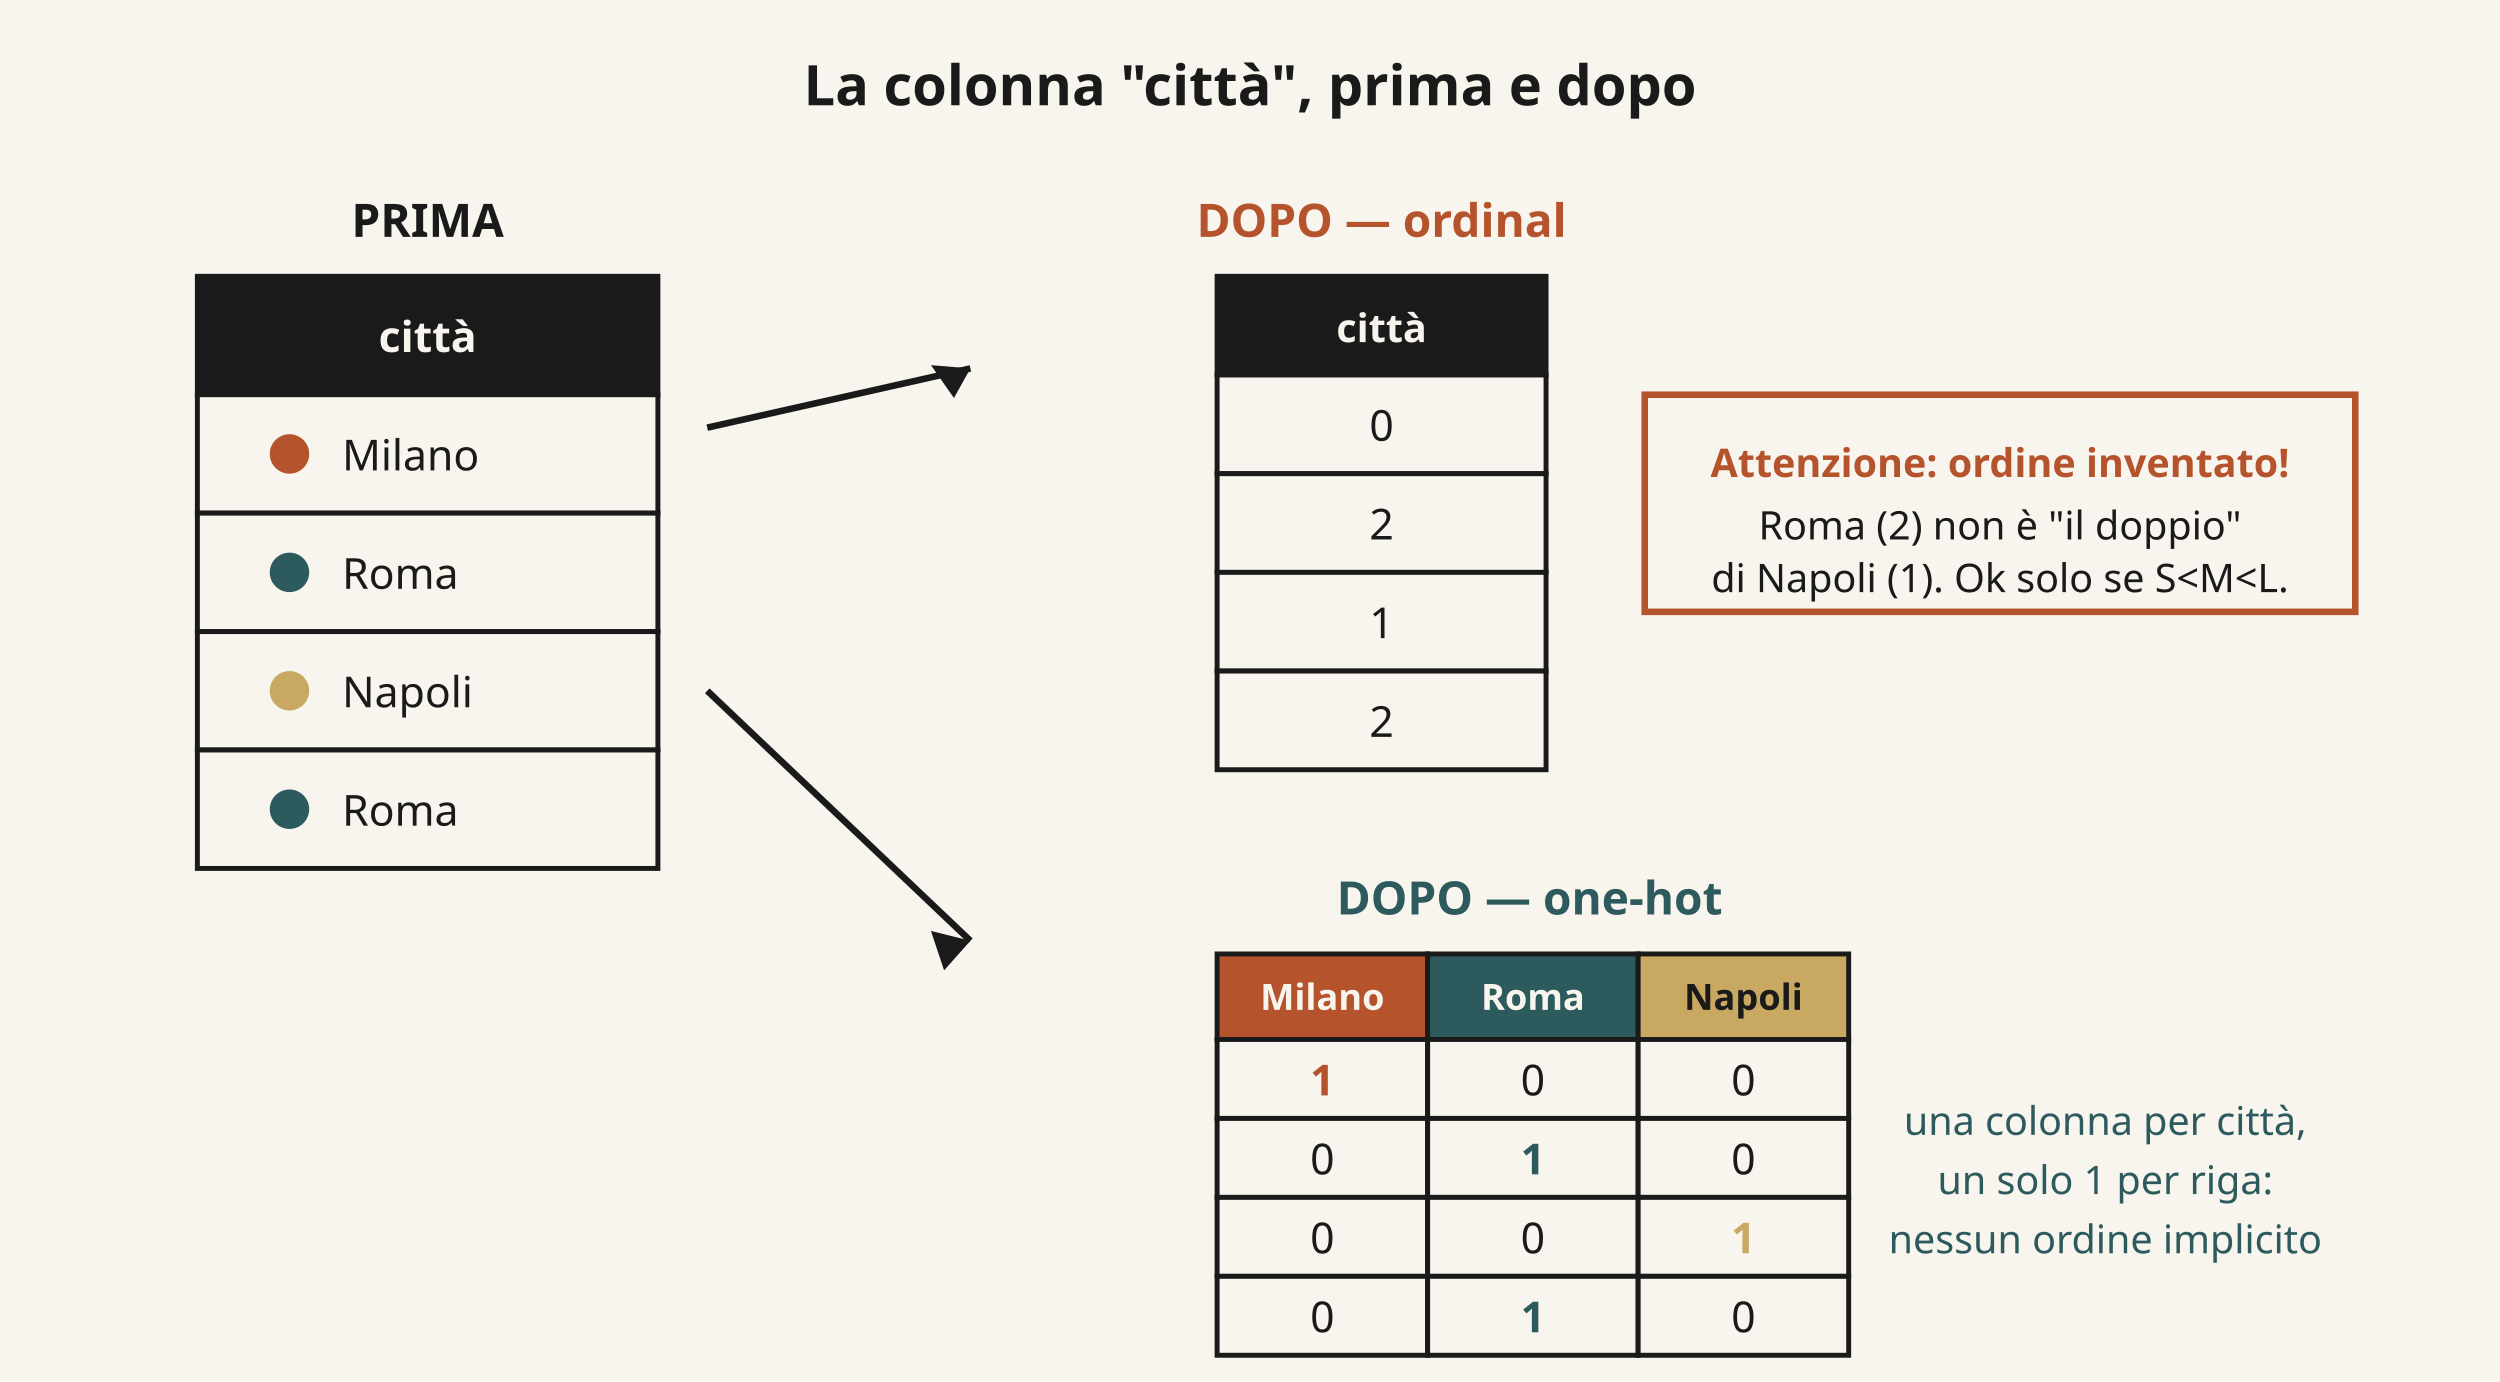
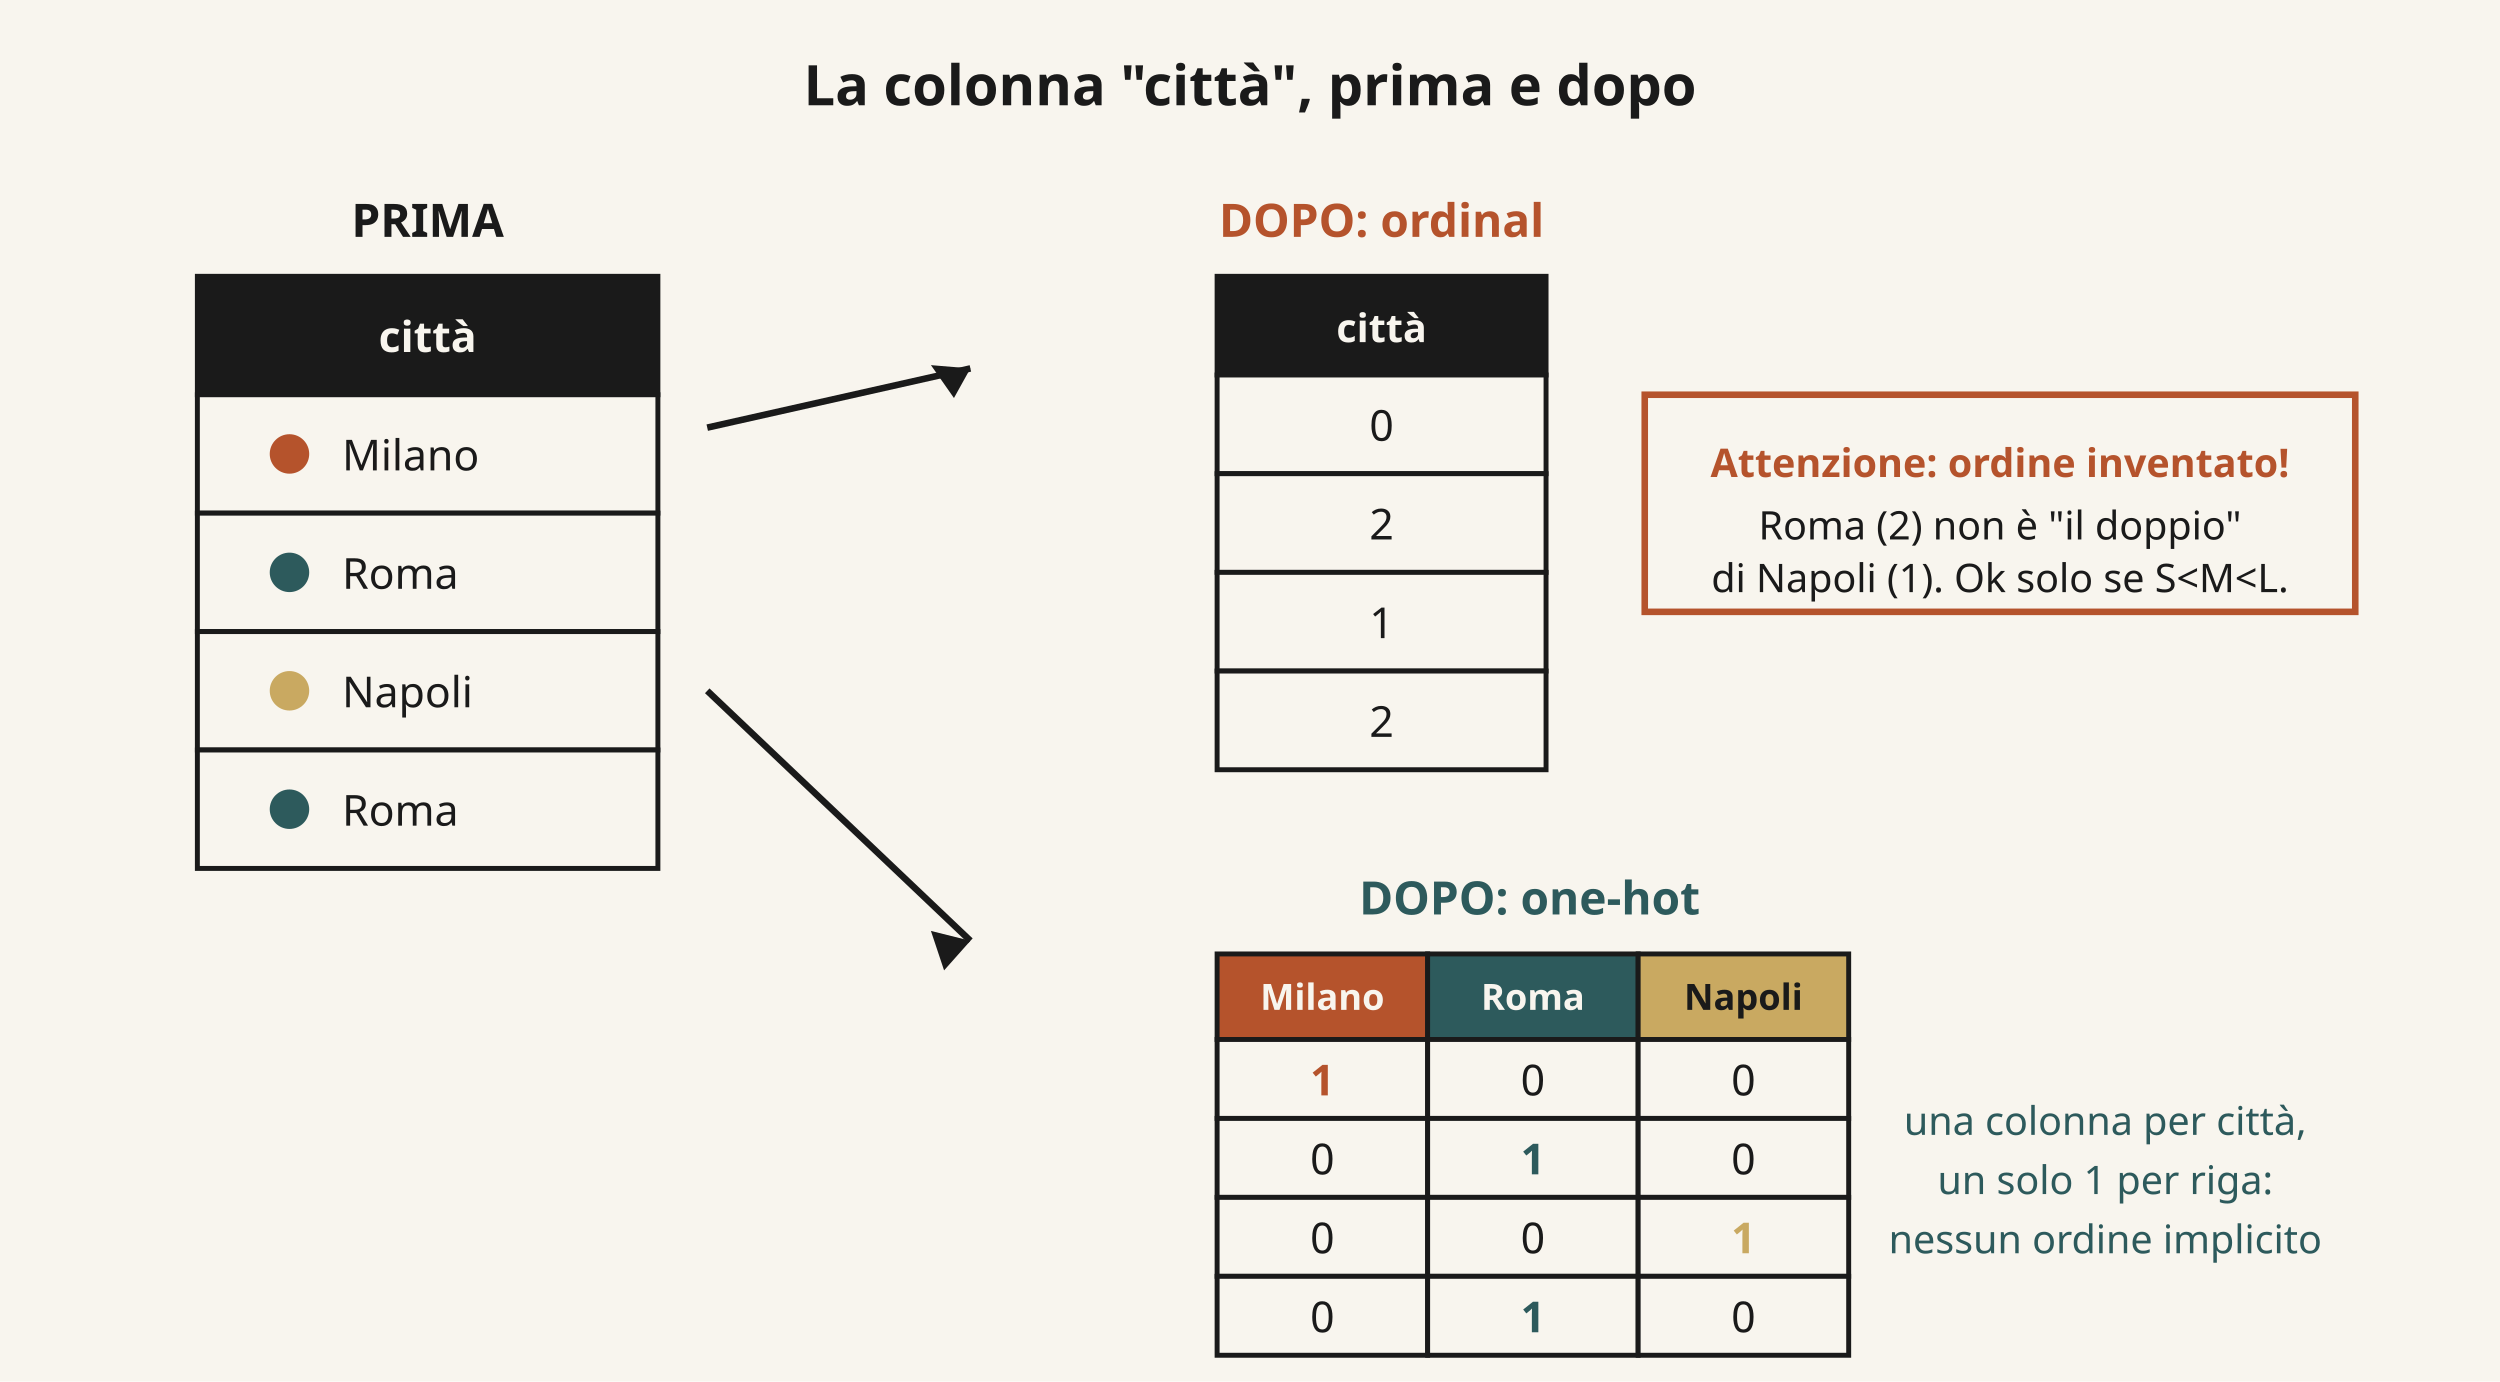
<svg xmlns="http://www.w3.org/2000/svg" viewBox="0 0 760 420" width="100%" role="img" aria-label="Tabella prima e dopo la codifica: la colonna città diventa una colonna di interi con ordinal encoding oppure tre colonne binarie con one-hot encoding">
  <rect x="0" y="0" width="760" height="420" fill="#F8F5EE" />
  <text x="380" y="32" text-anchor="middle" font-family="sans-serif" font-size="17" font-weight="bold" fill="#1A1A1A">La colonna "città", prima e dopo</text>
  <text x="130" y="72" text-anchor="middle" font-family="sans-serif" font-size="14" font-weight="bold" fill="#1A1A1A">PRIMA</text>
  <g stroke="#1A1A1A" stroke-width="1.5">
    <rect x="60" y="84" width="140" height="36" fill="#1A1A1A" />
    <rect x="60" y="120" width="140" height="36" fill="#F8F5EE" />
    <rect x="60" y="156" width="140" height="36" fill="#F8F5EE" />
    <rect x="60" y="192" width="140" height="36" fill="#F8F5EE" />
    <rect x="60" y="228" width="140" height="36" fill="#F8F5EE" />
  </g>
  <text x="130" y="107" text-anchor="middle" font-family="sans-serif" font-size="13" font-weight="bold" fill="#F8F5EE">città</text>
  <circle cx="88" cy="138" r="6" fill="#B5532C" />
  <text x="104" y="143" font-family="sans-serif" font-size="13" fill="#1A1A1A">Milano</text>
  <circle cx="88" cy="174" r="6" fill="#2D5A5C" />
  <text x="104" y="179" font-family="sans-serif" font-size="13" fill="#1A1A1A">Roma</text>
  <circle cx="88" cy="210" r="6" fill="#C9A961" />
  <text x="104" y="215" font-family="sans-serif" font-size="13" fill="#1A1A1A">Napoli</text>
  <circle cx="88" cy="246" r="6" fill="#2D5A5C" />
  <text x="104" y="251" font-family="sans-serif" font-size="13" fill="#1A1A1A">Roma</text>
  <line x1="215" y1="130" x2="295" y2="112" stroke="#1A1A1A" stroke-width="2" />
  <path d="M 295 112 l -12 -1 l 7 10 z" fill="#1A1A1A" />
  <line x1="215" y1="210" x2="295" y2="286" stroke="#1A1A1A" stroke-width="2" />
  <path d="M 295 286 l -12 -3 l 4 12 z" fill="#1A1A1A" />
-   <text x="420" y="72" text-anchor="middle" font-family="sans-serif" font-size="14" font-weight="bold" fill="#B5532C">DOPO — ordinal</text>
+   <text x="420" y="72" text-anchor="middle" font-family="sans-serif" font-size="14" font-weight="bold" fill="#B5532C">DOPO: ordinal</text>
  <g stroke="#1A1A1A" stroke-width="1.5">
    <rect x="370" y="84" width="100" height="30" fill="#1A1A1A" />
    <rect x="370" y="114" width="100" height="30" fill="#F8F5EE" />
    <rect x="370" y="144" width="100" height="30" fill="#F8F5EE" />
    <rect x="370" y="174" width="100" height="30" fill="#F8F5EE" />
    <rect x="370" y="204" width="100" height="30" fill="#F8F5EE" />
  </g>
  <text x="420" y="104" text-anchor="middle" font-family="sans-serif" font-size="12" font-weight="bold" fill="#F8F5EE">città</text>
  <text x="420" y="134" text-anchor="middle" font-family="sans-serif" font-size="13" fill="#1A1A1A">0</text>
  <text x="420" y="164" text-anchor="middle" font-family="sans-serif" font-size="13" fill="#1A1A1A">2</text>
  <text x="420" y="194" text-anchor="middle" font-family="sans-serif" font-size="13" fill="#1A1A1A">1</text>
  <text x="420" y="224" text-anchor="middle" font-family="sans-serif" font-size="13" fill="#1A1A1A">2</text>
  <rect x="500" y="120" width="216" height="66" fill="#F8F5EE" stroke="#B5532C" stroke-width="2" />
  <text x="608" y="145" text-anchor="middle" font-family="sans-serif" font-size="12" font-weight="bold" fill="#B5532C">Attenzione: ordine inventato!</text>
  <text x="608" y="164" text-anchor="middle" font-family="sans-serif" font-size="12" fill="#1A1A1A">Roma (2) non è "il doppio"</text>
  <text x="608" y="180" text-anchor="middle" font-family="sans-serif" font-size="12" fill="#1A1A1A">di Napoli (1). Ok solo se S&lt;M&lt;L.</text>
-   <text x="465" y="278" text-anchor="middle" font-family="sans-serif" font-size="14" font-weight="bold" fill="#2D5A5C">DOPO — one-hot</text>
+   <text x="465" y="278" text-anchor="middle" font-family="sans-serif" font-size="14" font-weight="bold" fill="#2D5A5C">DOPO: one-hot</text>
  <g stroke="#1A1A1A" stroke-width="1.5">
    <rect x="370" y="290" width="64" height="26" fill="#B5532C" />
    <rect x="434" y="290" width="64" height="26" fill="#2D5A5C" />
    <rect x="498" y="290" width="64" height="26" fill="#C9A961" />
    <rect x="370" y="316" width="64" height="24" fill="#F8F5EE" />
    <rect x="434" y="316" width="64" height="24" fill="#F8F5EE" />
    <rect x="498" y="316" width="64" height="24" fill="#F8F5EE" />
    <rect x="370" y="340" width="64" height="24" fill="#F8F5EE" />
    <rect x="434" y="340" width="64" height="24" fill="#F8F5EE" />
    <rect x="498" y="340" width="64" height="24" fill="#F8F5EE" />
    <rect x="370" y="364" width="64" height="24" fill="#F8F5EE" />
    <rect x="434" y="364" width="64" height="24" fill="#F8F5EE" />
    <rect x="498" y="364" width="64" height="24" fill="#F8F5EE" />
    <rect x="370" y="388" width="64" height="24" fill="#F8F5EE" />
    <rect x="434" y="388" width="64" height="24" fill="#F8F5EE" />
    <rect x="498" y="388" width="64" height="24" fill="#F8F5EE" />
  </g>
  <text x="402" y="307" text-anchor="middle" font-family="sans-serif" font-size="11" font-weight="bold" fill="#F8F5EE">Milano</text>
  <text x="466" y="307" text-anchor="middle" font-family="sans-serif" font-size="11" font-weight="bold" fill="#F8F5EE">Roma</text>
  <text x="530" y="307" text-anchor="middle" font-family="sans-serif" font-size="11" font-weight="bold" fill="#1A1A1A">Napoli</text>
  <text x="402" y="333" text-anchor="middle" font-family="sans-serif" font-size="13" font-weight="bold" fill="#B5532C">1</text>
  <text x="466" y="333" text-anchor="middle" font-family="sans-serif" font-size="13" fill="#1A1A1A">0</text>
  <text x="530" y="333" text-anchor="middle" font-family="sans-serif" font-size="13" fill="#1A1A1A">0</text>
  <text x="402" y="357" text-anchor="middle" font-family="sans-serif" font-size="13" fill="#1A1A1A">0</text>
  <text x="466" y="357" text-anchor="middle" font-family="sans-serif" font-size="13" font-weight="bold" fill="#2D5A5C">1</text>
  <text x="530" y="357" text-anchor="middle" font-family="sans-serif" font-size="13" fill="#1A1A1A">0</text>
  <text x="402" y="381" text-anchor="middle" font-family="sans-serif" font-size="13" fill="#1A1A1A">0</text>
  <text x="466" y="381" text-anchor="middle" font-family="sans-serif" font-size="13" fill="#1A1A1A">0</text>
  <text x="530" y="381" text-anchor="middle" font-family="sans-serif" font-size="13" font-weight="bold" fill="#C9A961">1</text>
  <text x="402" y="405" text-anchor="middle" font-family="sans-serif" font-size="13" fill="#1A1A1A">0</text>
  <text x="466" y="405" text-anchor="middle" font-family="sans-serif" font-size="13" font-weight="bold" fill="#2D5A5C">1</text>
  <text x="530" y="405" text-anchor="middle" font-family="sans-serif" font-size="13" fill="#1A1A1A">0</text>
  <text x="640" y="345" text-anchor="middle" font-family="sans-serif" font-size="12" fill="#2D5A5C">una colonna per città,</text>
  <text x="640" y="363" text-anchor="middle" font-family="sans-serif" font-size="12" fill="#2D5A5C">un solo 1 per riga:</text>
  <text x="640" y="381" text-anchor="middle" font-family="sans-serif" font-size="12" fill="#2D5A5C">nessun ordine implicito</text>
</svg>
